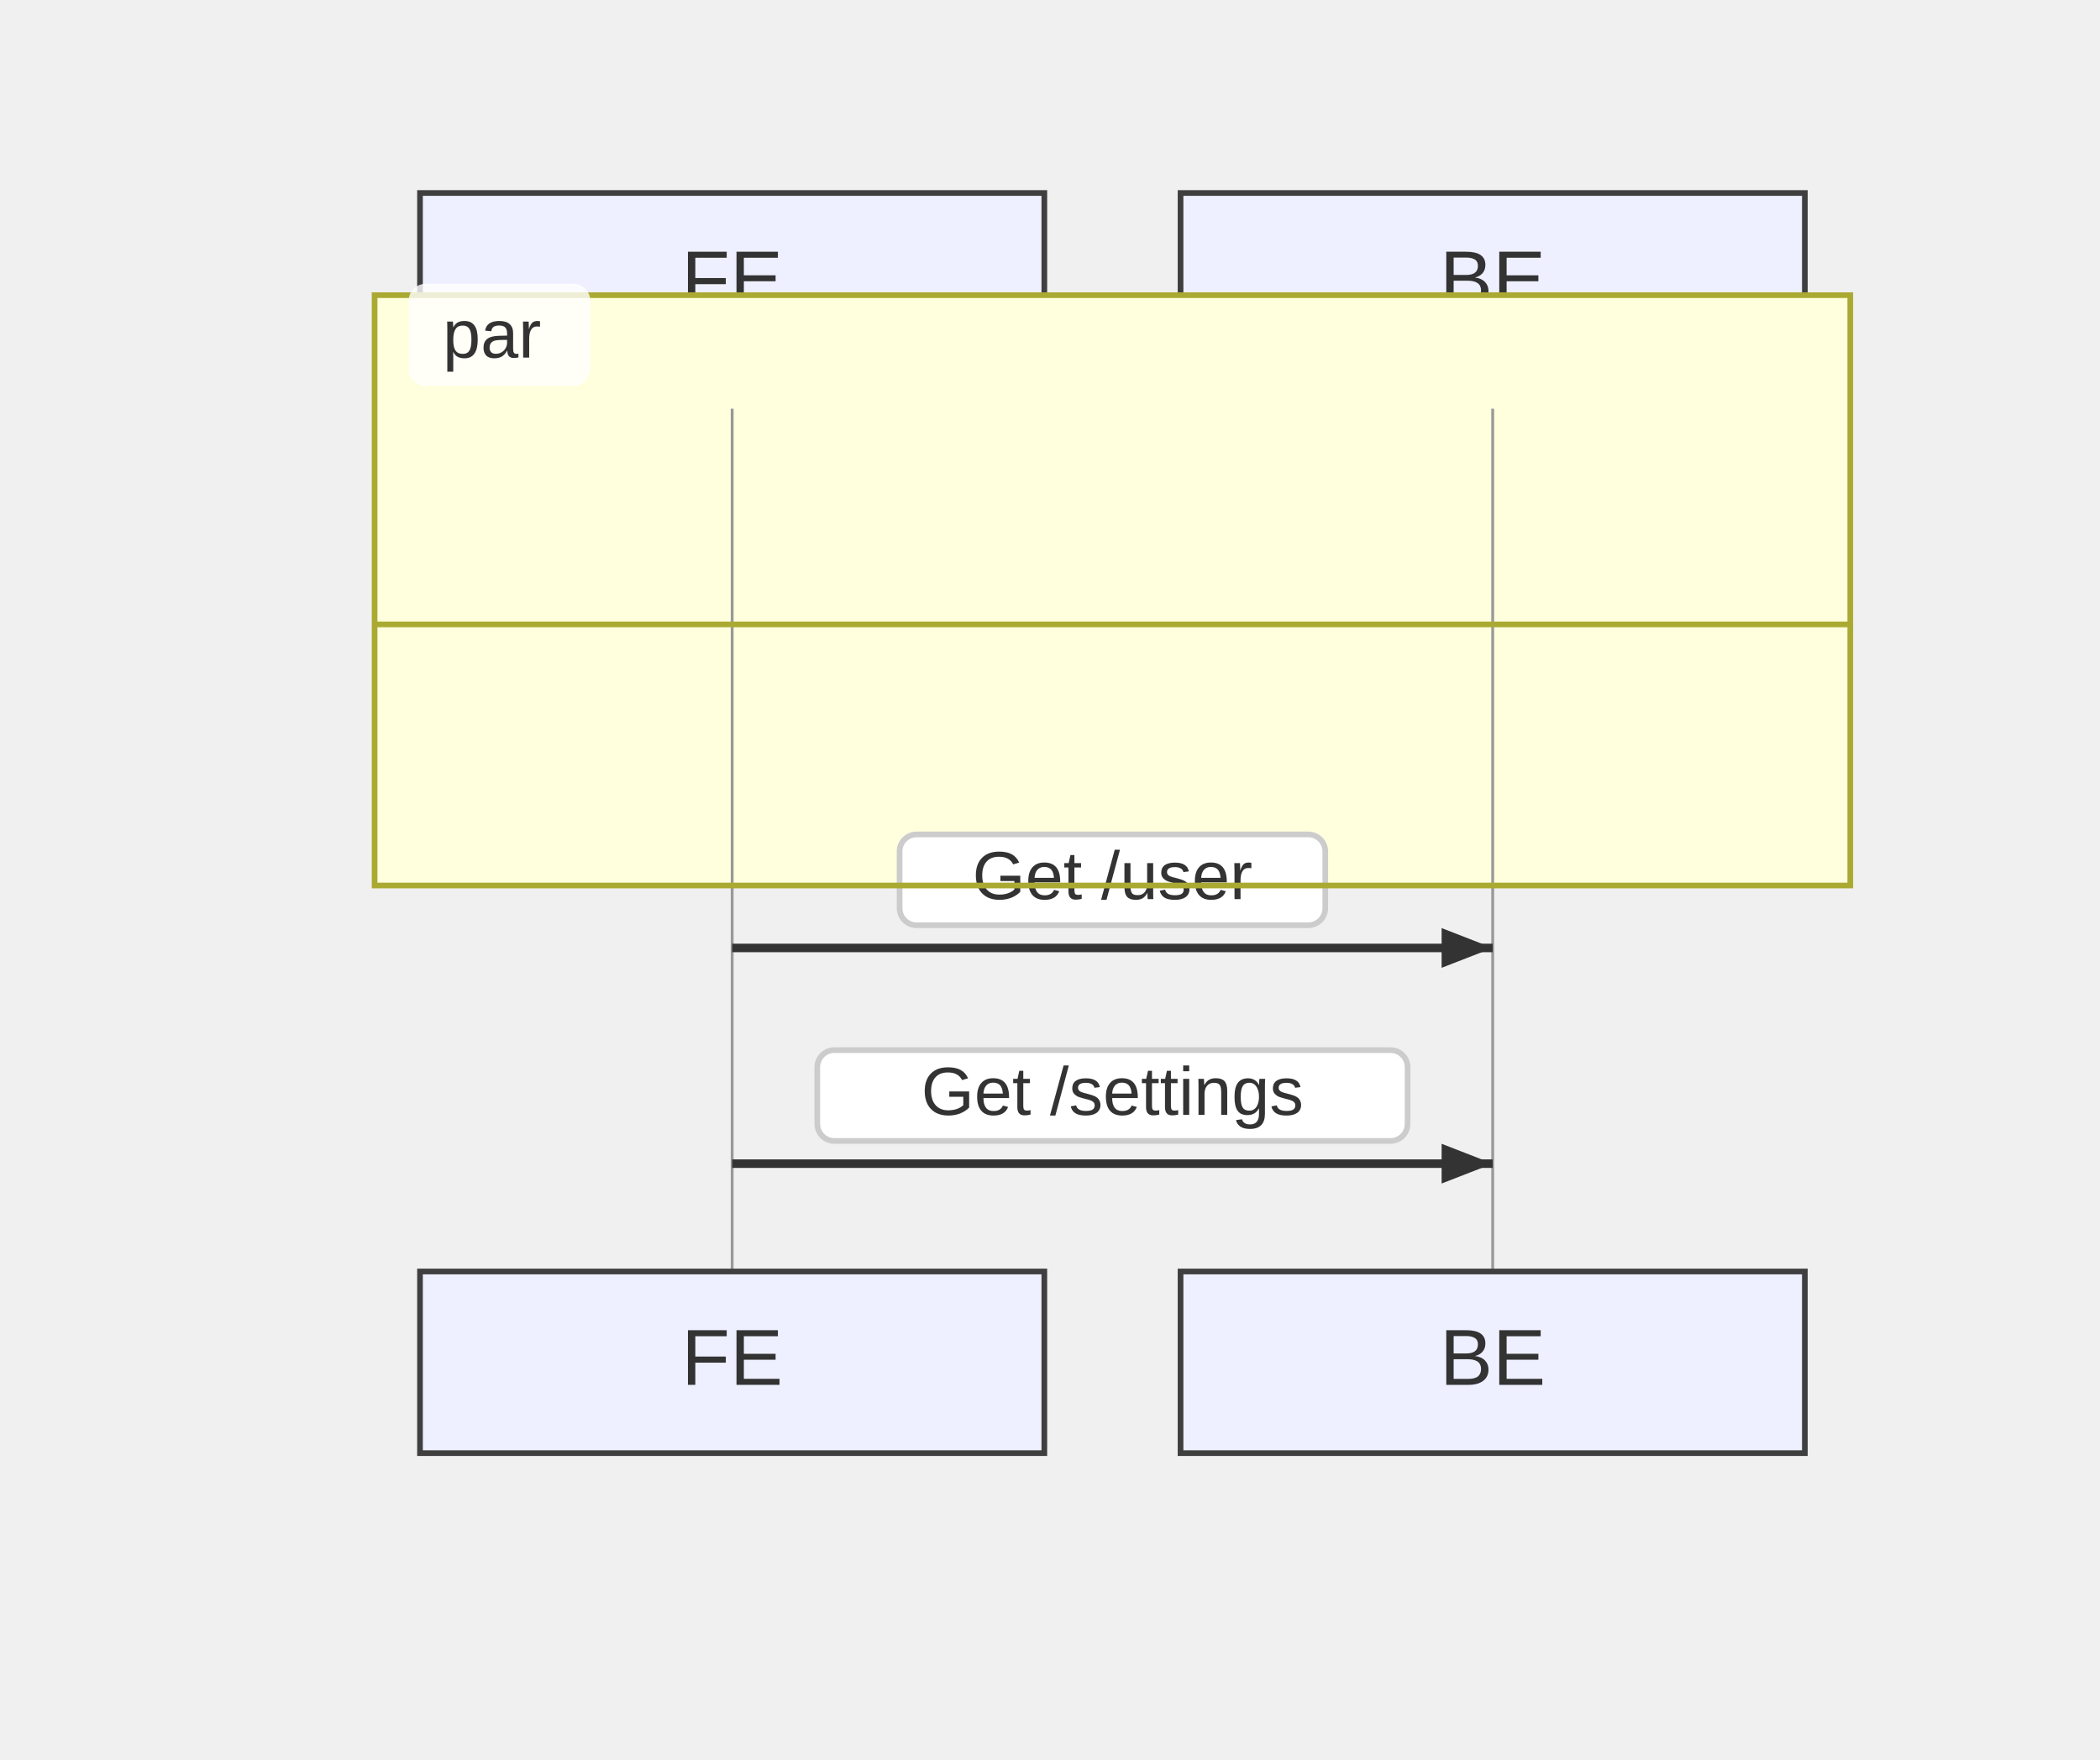
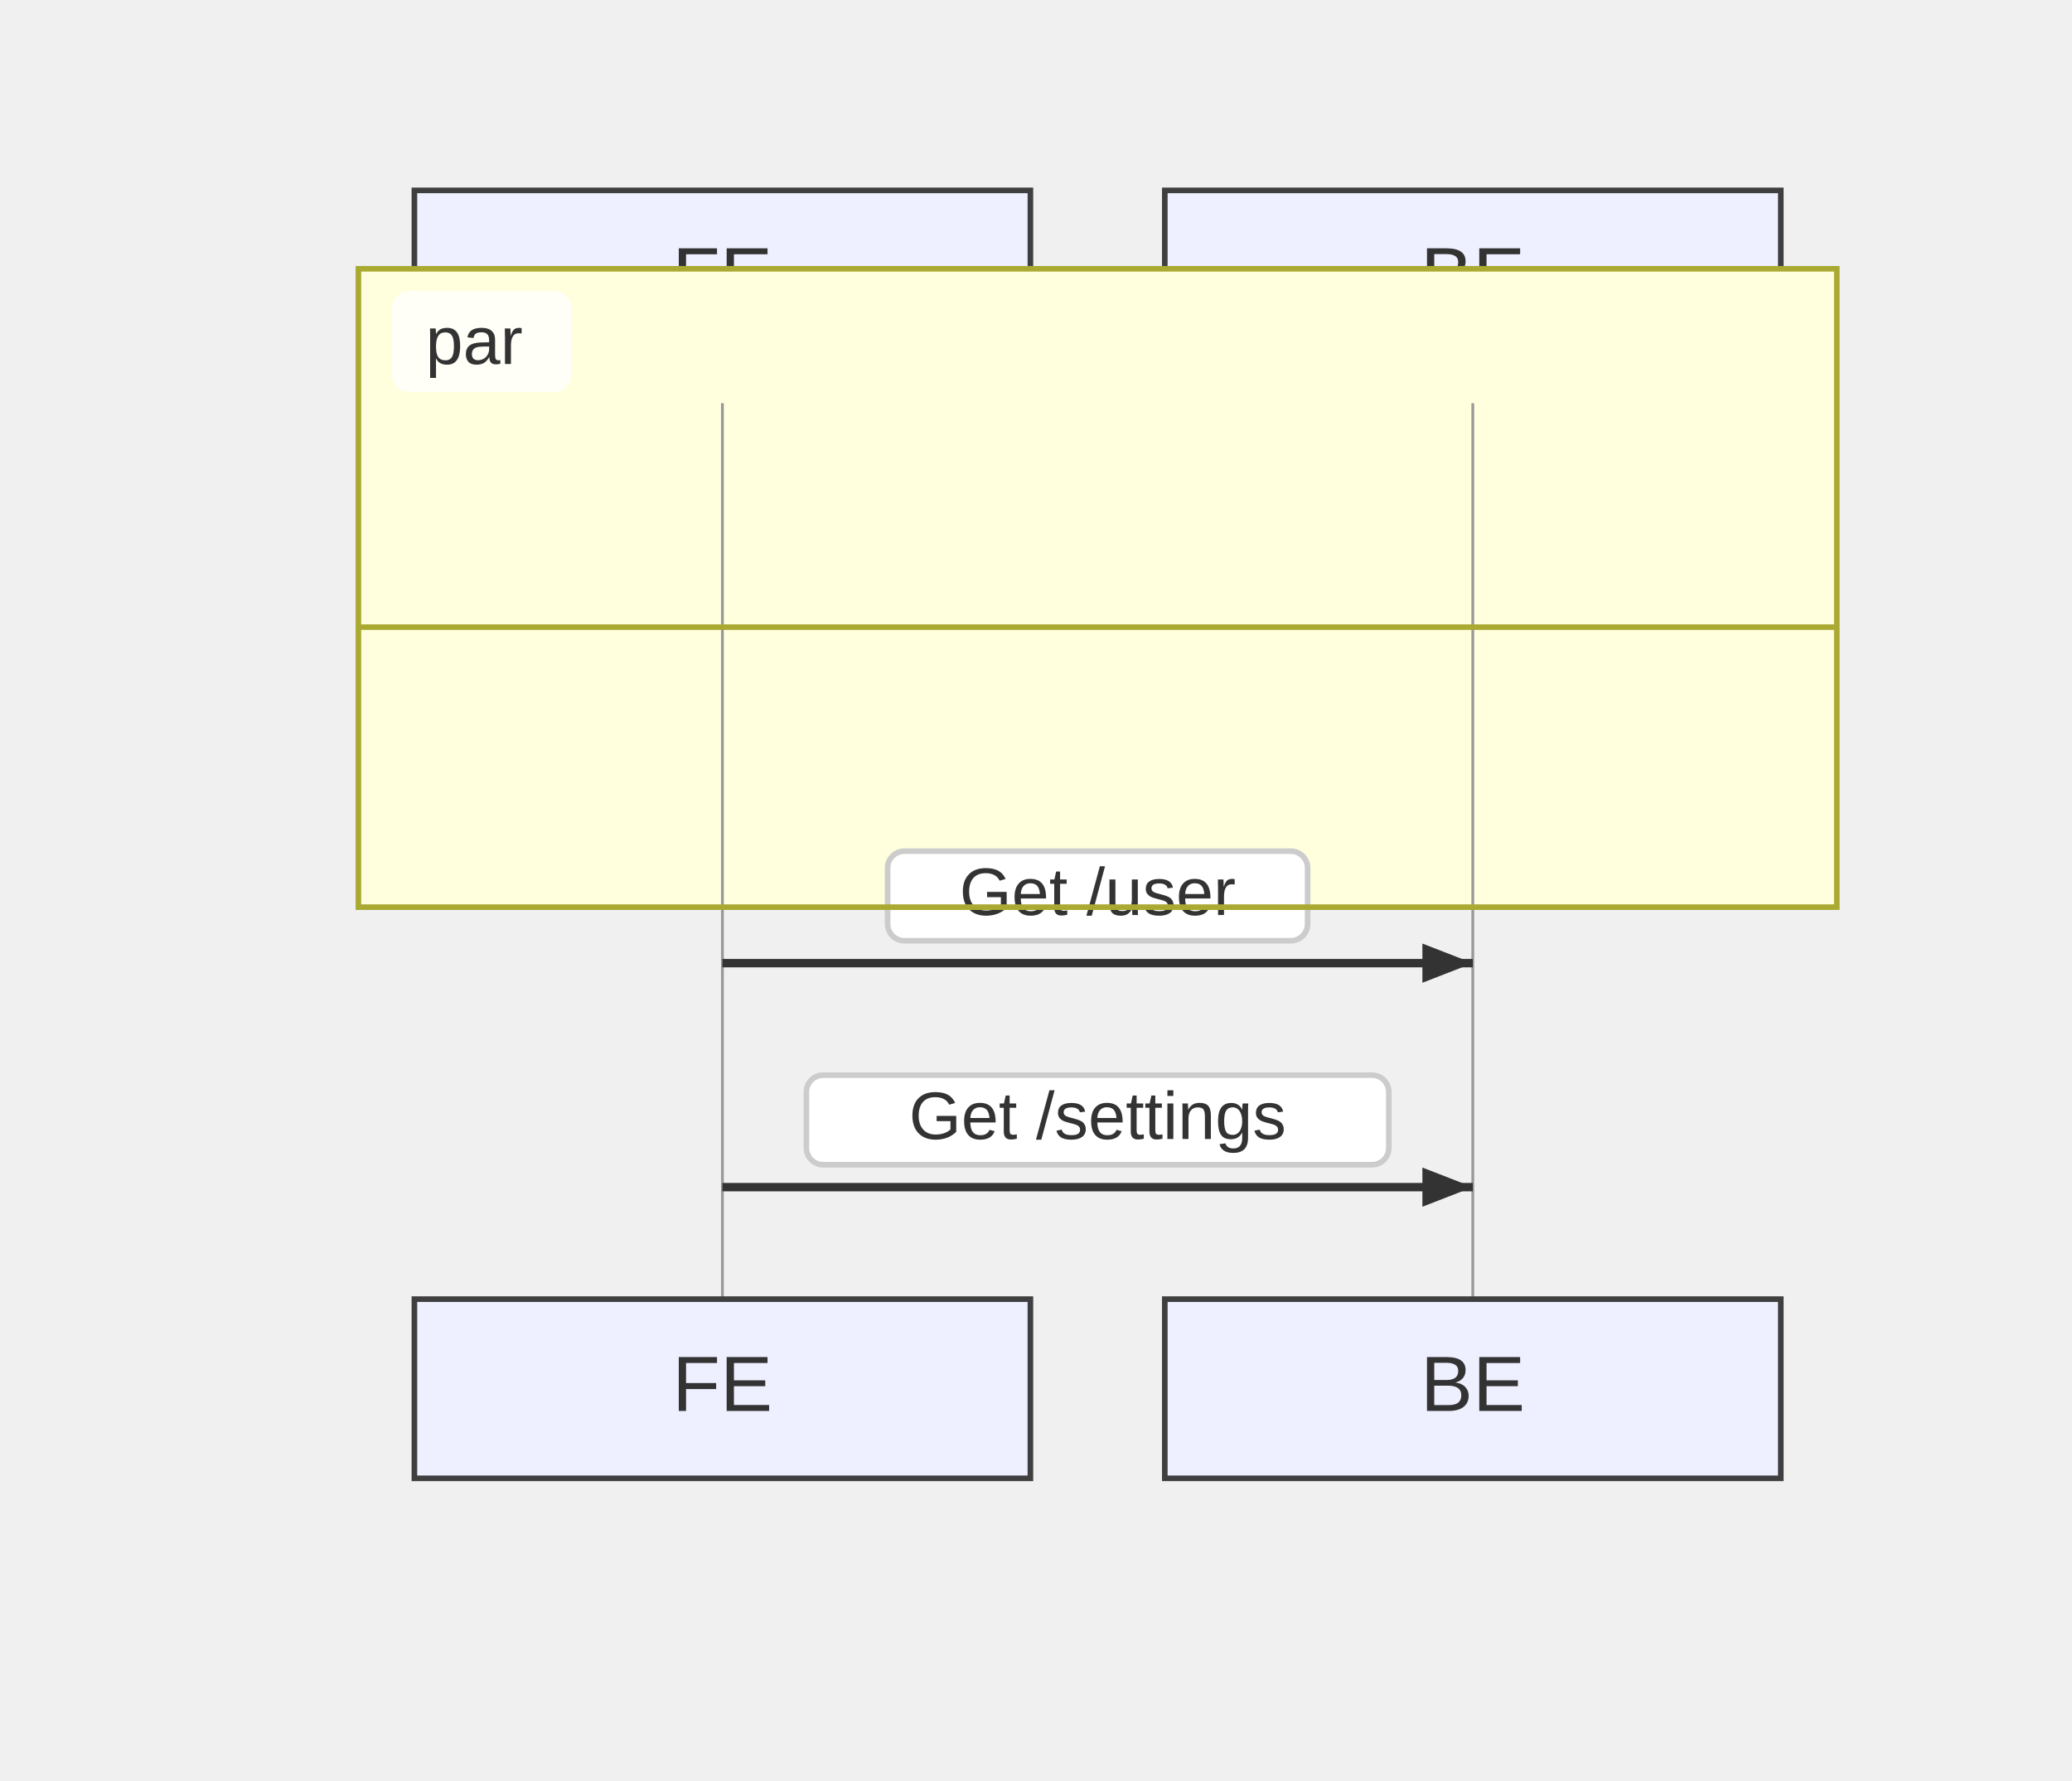
- <svg xmlns="http://www.w3.org/2000/svg" width="370" height="310" viewBox="-50 -10 370 310">
+ <svg xmlns="http://www.w3.org/2000/svg" width="370" height="318" viewBox="-50 -10 370 318">
  <style>
    .node-shape { fill: #eef0ff; stroke: #3f3f3f; stroke-width: 1px; }
    .node-label { fill: #333; font-family: Arial, sans-serif; font-size: 14px; }
    .edge-path { stroke: #555555; stroke-width: 2px; fill: none; }
    .edge-label-bg { fill: rgba(232,232,232, 0.8); opacity: 0.5; }
    .edge-label-text { fill: #333; font-family: Arial, sans-serif; font-size: 12px; }

    /* Cluster (flowchart + sequence blocks) */
    .cluster-bg { fill: #ffffde; }
    .cluster-border { fill: none; stroke: #aaaa33; stroke-width: 1px; }
    .cluster-title-bg { fill: rgba(255,255,255,0.8); }
    .cluster-label-text { fill: #333; font-family: Arial, sans-serif; font-size: 12px; }

    /* Notes */
    .note { fill: #fff5ad; stroke: #aaaa33; stroke-width: 1px; }
    .note-text { fill: #333; font-family: Arial, sans-serif; font-size: 12px; }

    /* Sequence-specific add-ons (safe for flowcharts too) */
    .actor-rect { fill: #eaeaea; stroke: #666; stroke-width: 1.5px; }
    .actor-label { fill: #111; font-family: Arial, sans-serif; font-size: 16px; }
    .lifeline { stroke: #999; stroke-width: 0.5px; }
    .activation { fill: #f4f4f4; stroke: #666; stroke-width: 1px; }
    .msg-line { stroke: #333; stroke-width: 1.5px; fill: none; }
    .msg-line.dotted { stroke-dasharray: 2 2; }
    .msg-line.thick { stroke-width: 3px; }
    .msg-label { fill: #333; font-family: Arial, sans-serif; font-size: 12px; dominant-baseline: middle; }
    .msg-label-bg { fill: #ffffff; stroke: #cccccc; stroke-width: 1px; rx: 3; }
  </style>
  <g class="actor" transform="translate(24,24)">
    <rect class="node-shape" width="110" height="32" rx="0" />
    <text class="node-label" x="55" y="16" text-anchor="middle" dominant-baseline="middle">FE</text>
  </g>
  <g class="actor" transform="translate(158,24)">
    <rect class="node-shape" width="110" height="32" rx="0" />
    <text class="node-label" x="55" y="16" text-anchor="middle" dominant-baseline="middle">BE</text>
  </g>
-   <g class="cluster-bg-layer" transform="translate(16,42)">
-     <rect class="cluster-bg" x="0" y="0" width="260" height="104" rx="0" />
+   <g class="cluster-bg-layer" transform="translate(14,38)">
+     <rect class="cluster-bg" x="0" y="0" width="264" height="114" rx="0" />
  </g>
-   <line class="lifeline" x1="79" y1="62" x2="79" y2="214" />
-   <line class="lifeline" x1="213" y1="62" x2="213" y2="214" />
-   <path class="msg-line solid" d="M 79 157 L 213 157" />
-   <path d="M213,157 L204,160.5 L204,153.5 Z" fill="#333" />
-   <rect class="msg-label-bg" x="108.5" y="137" width="75" height="16" rx="3" />
-   <text class="msg-label" x="146" y="145" text-anchor="middle">Get /user</text>
-   <path class="msg-line solid" d="M 79 195 L 213 195" />
-   <path d="M213,195 L204,198.5 L204,191.5 Z" fill="#333" />
-   <rect class="msg-label-bg" x="94" y="175" width="104" height="16" rx="3" />
-   <text class="msg-label" x="146" y="183" text-anchor="middle">Get /settings</text>
-   <g class="cluster-overlay" transform="translate(16,42)">
-     <rect class="cluster-border" x="0" y="0" width="260" height="104" rx="0" />
-     <rect class="cluster-title-bg" x="6" y="-2" width="32" height="18" rx="3" />
-     <text class="cluster-label-text" x="12" y="11" text-anchor="start">par</text>
-     <line x1="0" y1="58" x2="260" y2="58" class="cluster-border" />
+   <line class="lifeline" x1="79" y1="62" x2="79" y2="222" />
+   <line class="lifeline" x1="213" y1="62" x2="213" y2="222" />
+   <path class="msg-line solid" d="M 79 162 L 213 162" />
+   <path d="M213,162 L204,165.5 L204,158.5 Z" fill="#333" />
+   <rect class="msg-label-bg" x="108.5" y="142" width="75" height="16" rx="3" />
+   <text class="msg-label" x="146" y="150" text-anchor="middle">Get /user</text>
+   <path class="msg-line solid" d="M 79 202 L 213 202" />
+   <path d="M213,202 L204,205.5 L204,198.5 Z" fill="#333" />
+   <rect class="msg-label-bg" x="94" y="182" width="104" height="16" rx="3" />
+   <text class="msg-label" x="146" y="190" text-anchor="middle">Get /settings</text>
+   <g class="cluster-overlay" transform="translate(14,38)">
+     <rect class="cluster-border" x="0" y="0" width="264" height="114" rx="0" />
+     <rect class="cluster-title-bg" x="6" y="4" width="32" height="18" rx="3" />
+     <text class="cluster-label-text" x="12" y="17" text-anchor="start">par</text>
+     <line x1="0" y1="64" x2="264" y2="64" class="cluster-border" />
  </g>
-   <g class="actor" transform="translate(24,214)">
+   <g class="actor" transform="translate(24,222)">
    <rect class="node-shape" width="110" height="32" rx="0" />
    <text class="node-label" x="55" y="16" text-anchor="middle" dominant-baseline="middle">FE</text>
  </g>
-   <g class="actor" transform="translate(158,214)">
+   <g class="actor" transform="translate(158,222)">
    <rect class="node-shape" width="110" height="32" rx="0" />
    <text class="node-label" x="55" y="16" text-anchor="middle" dominant-baseline="middle">BE</text>
  </g>
</svg>
